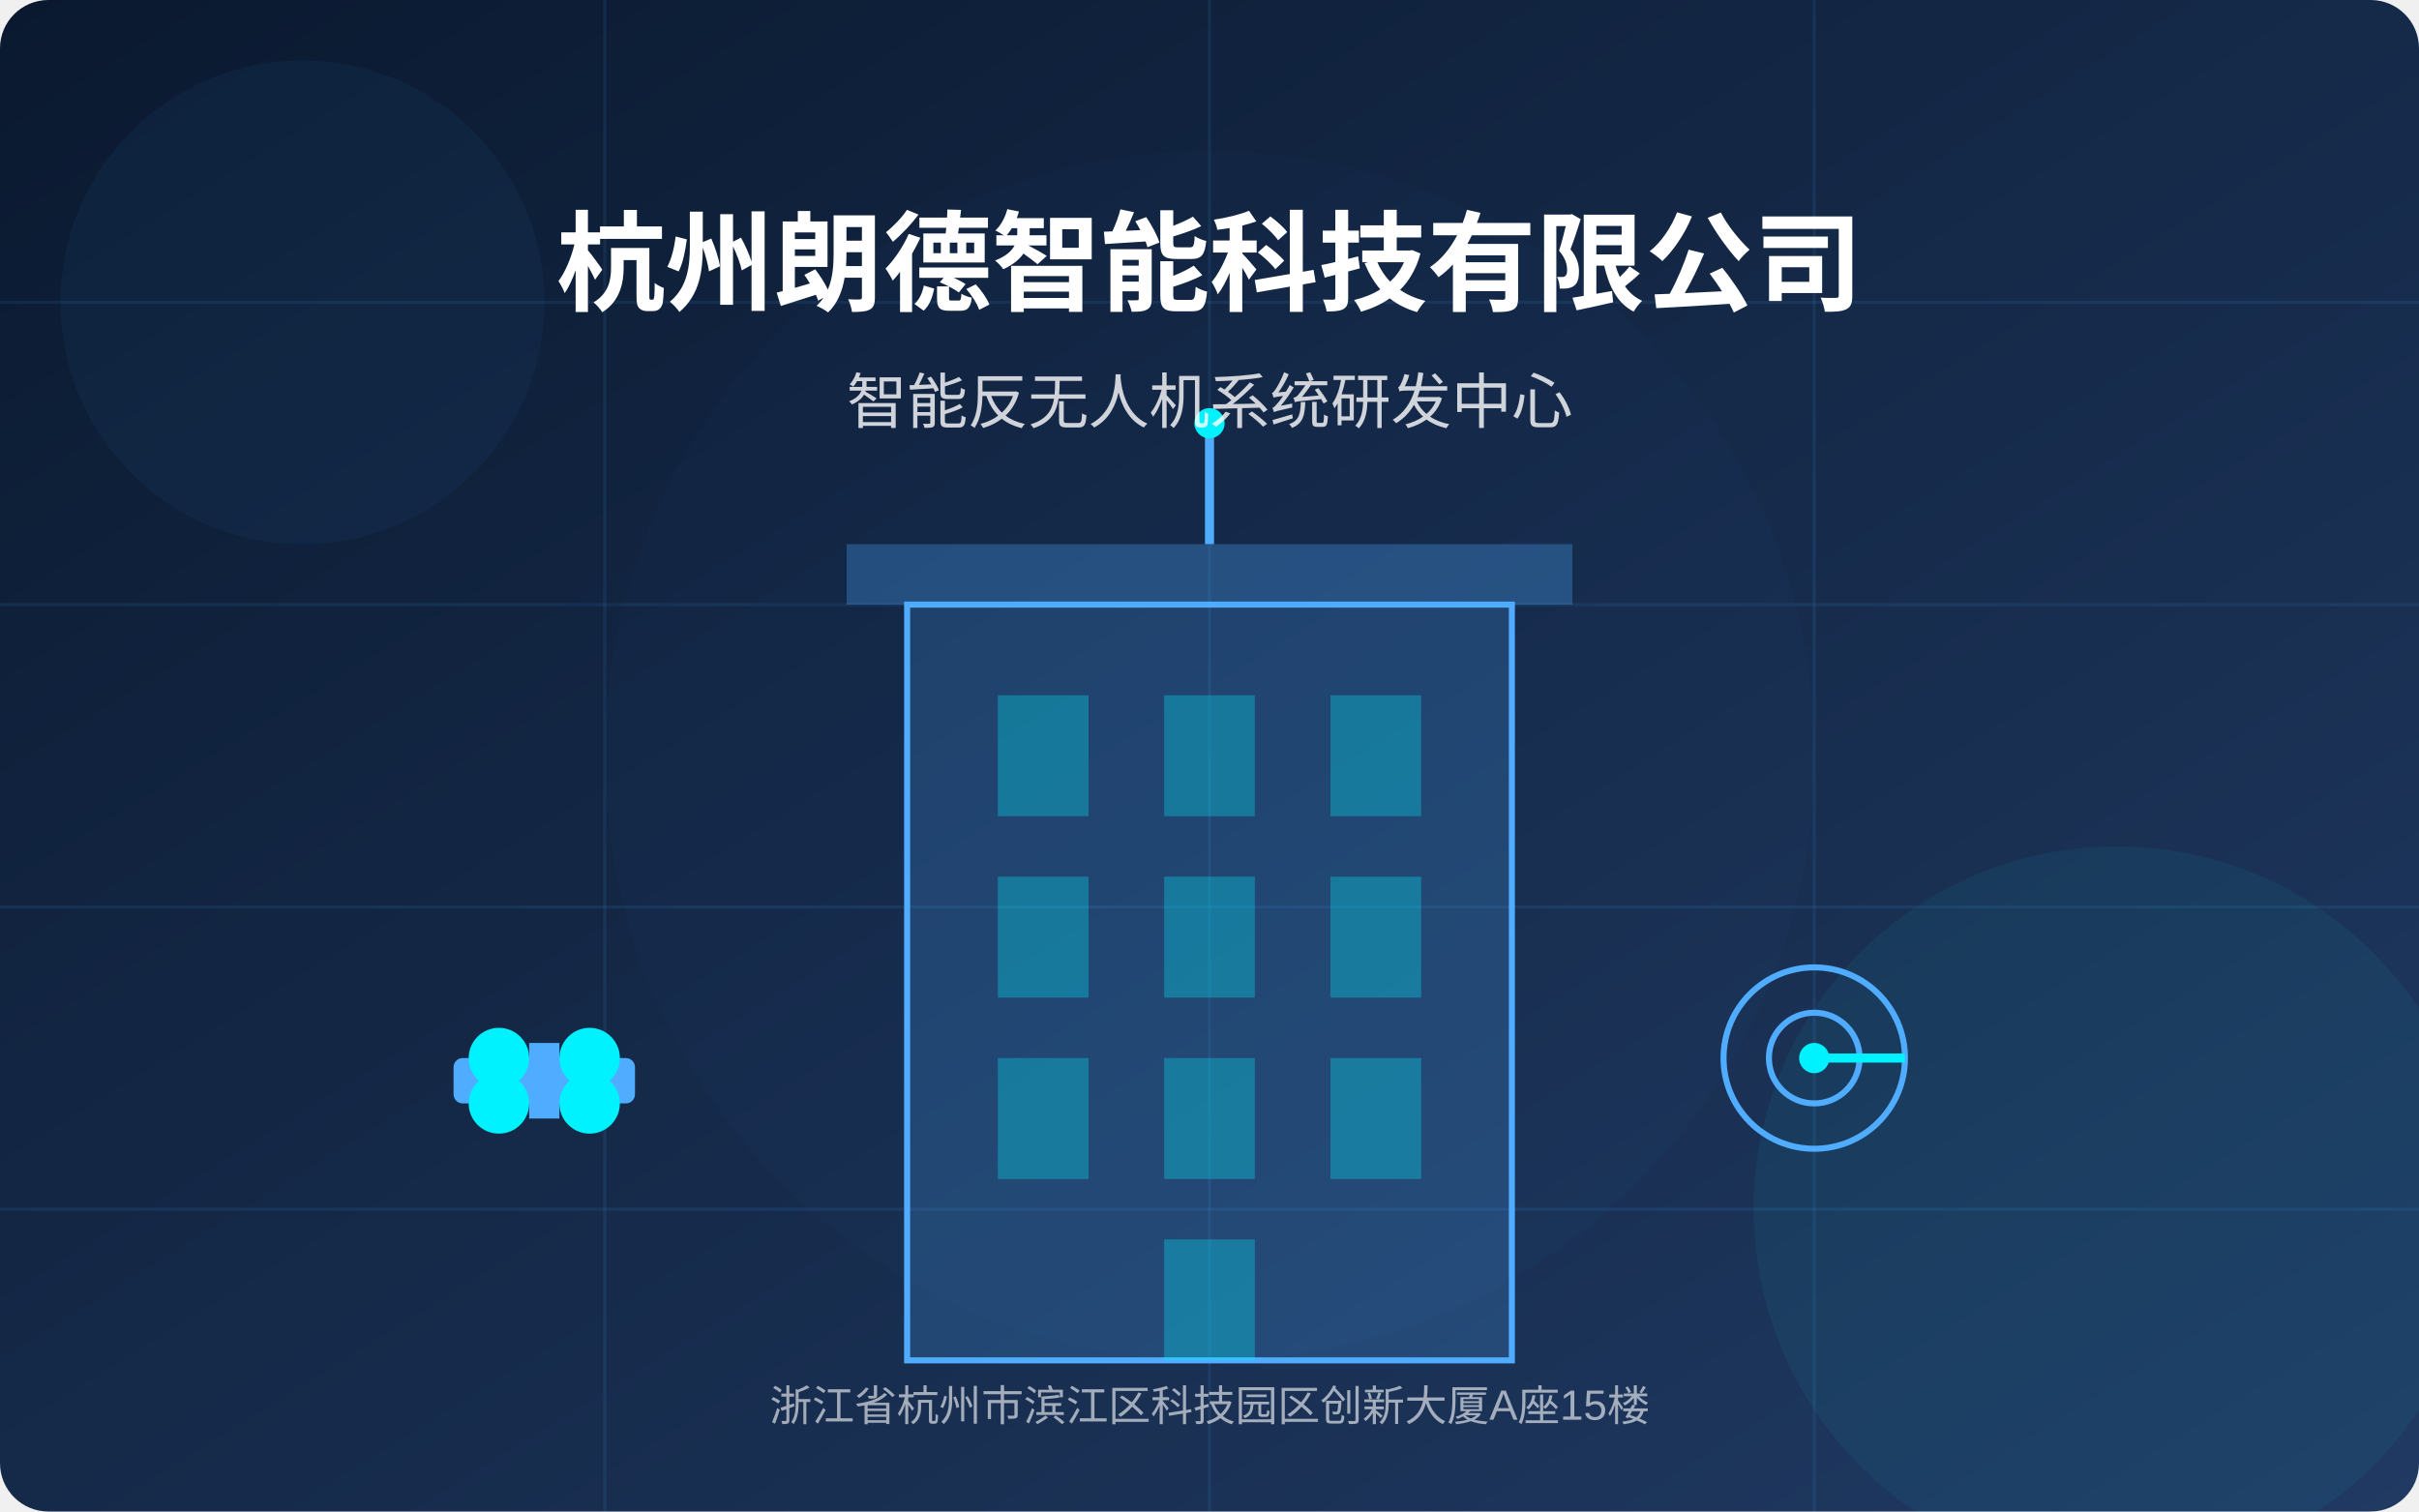
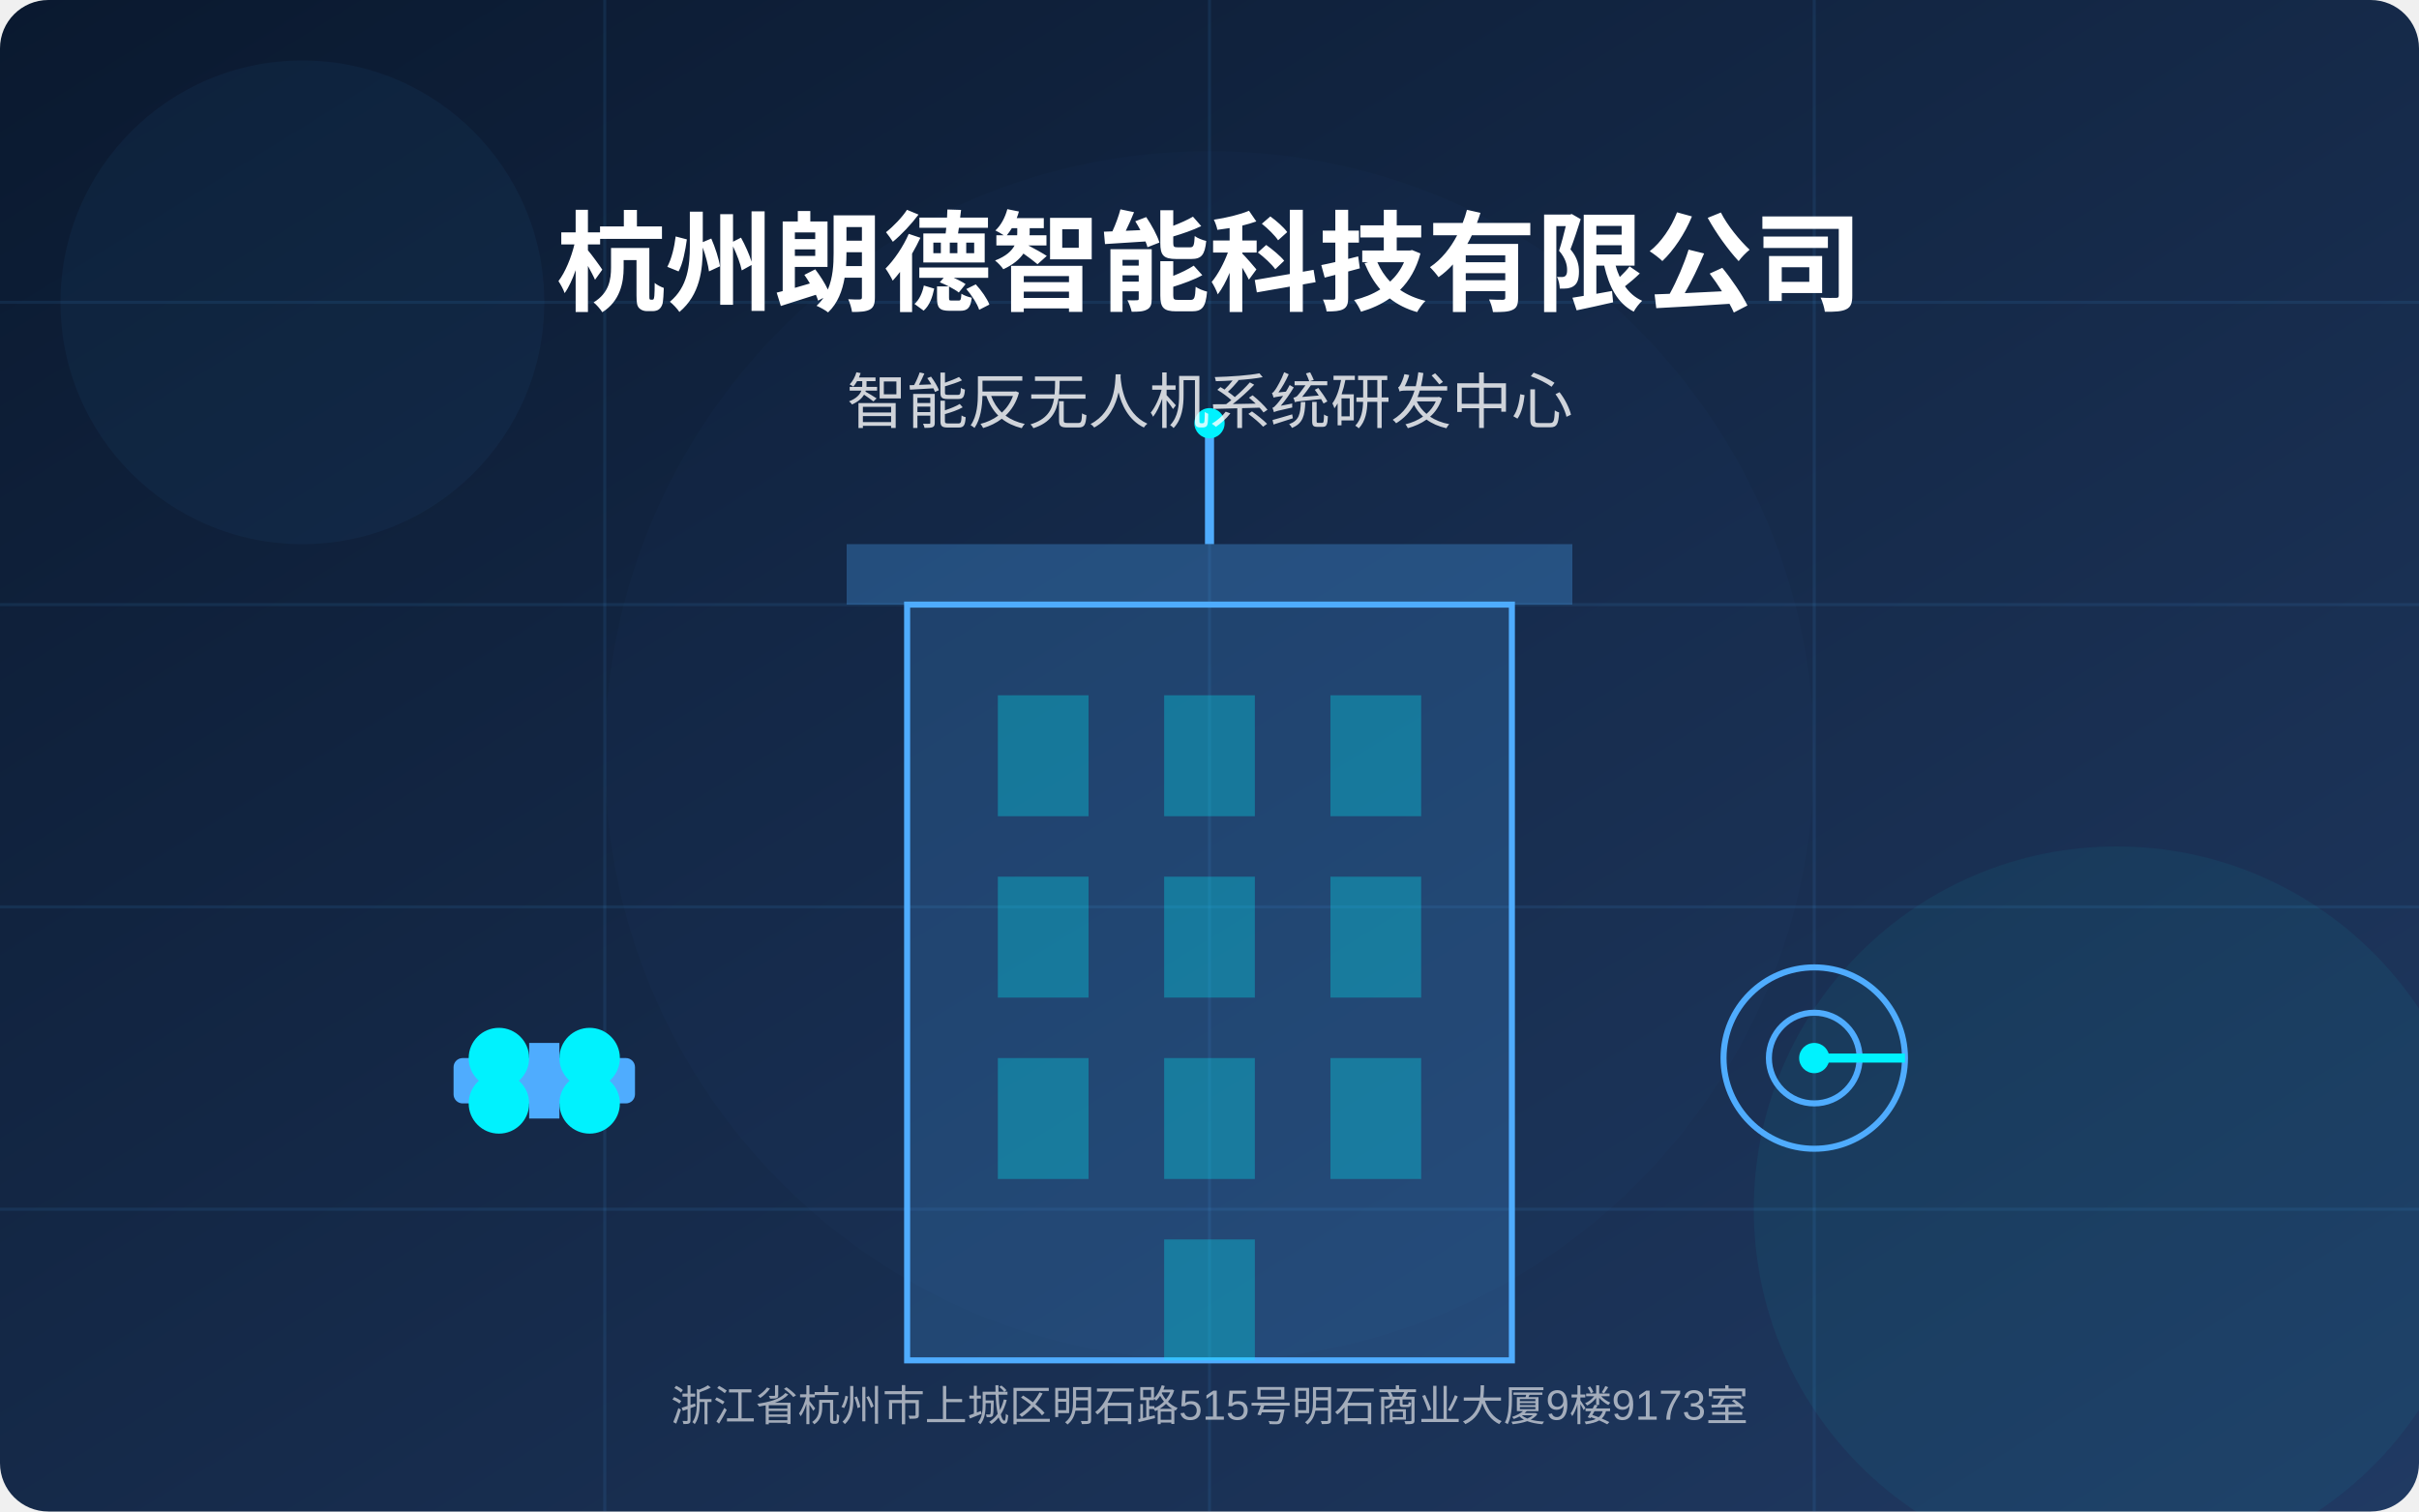
<svg xmlns="http://www.w3.org/2000/svg" width="800" height="500">
  <linearGradient id="bg-gradient" x1="0%" y1="0%" x2="100%" y2="100%">
    <stop offset="0%" stop-color="#0a192f" />
    <stop offset="100%" stop-color="#203a63" />
  </linearGradient>
  <rect width="800" height="500" fill="url(#bg-gradient)" rx="16" ry="16" />
  <circle cx="100" cy="100" r="80" fill="rgba(79, 172, 254, 0.05)" />
  <circle cx="700" cy="400" r="120" fill="rgba(0, 242, 254, 0.05)" />
  <circle cx="400" cy="250" r="200" fill="rgba(79, 172, 254, 0.02)" />
  <g stroke="rgba(79, 172, 254, 0.1)" stroke-width="1">
    <line x1="0" y1="100" x2="800" y2="100" />
    <line x1="0" y1="200" x2="800" y2="200" />
    <line x1="0" y1="300" x2="800" y2="300" />
    <line x1="0" y1="400" x2="800" y2="400" />
    <line x1="200" y1="0" x2="200" y2="500" />
    <line x1="400" y1="0" x2="400" y2="500" />
    <line x1="600" y1="0" x2="600" y2="500" />
  </g>
  <g transform="translate(300, 200)">
    <rect x="0" y="0" width="200" height="250" fill="rgba(79, 172, 254, 0.2)" stroke="#4facfe" stroke-width="2" />
    <g fill="rgba(0, 242, 254, 0.3)">
      <rect x="30" y="30" width="30" height="40" />
      <rect x="85" y="30" width="30" height="40" />
      <rect x="140" y="30" width="30" height="40" />
      <rect x="30" y="90" width="30" height="40" />
      <rect x="85" y="90" width="30" height="40" />
      <rect x="140" y="90" width="30" height="40" />
      <rect x="30" y="150" width="30" height="40" />
      <rect x="85" y="150" width="30" height="40" />
      <rect x="140" y="150" width="30" height="40" />
      <rect x="85" y="210" width="30" height="40" />
    </g>
    <rect x="-20" y="-20" width="240" height="20" fill="rgba(79, 172, 254, 0.3)" />
    <line x1="100" y1="-20" x2="100" y2="-60" stroke="#4facfe" stroke-width="3" />
    <circle cx="100" cy="-60" r="5" fill="#00f2fe" />
  </g>
  <g font-family="Arial, sans-serif" text-anchor="middle">
    <text x="400" y="100" font-size="36" fill="#ffffff" font-weight="bold">杭州朗德智能科技有限公司</text>
    <text x="400" y="140" font-size="20" fill="rgba(255, 255, 255, 0.8)">智能反无人机系统研发中心</text>
  </g>
  <g transform="translate(150, 350)">
    <rect x="0" y="0" width="60" height="15" fill="#4facfe" rx="3" ry="3" />
    <circle cx="15" cy="0" r="10" fill="#00f2fe" />
    <circle cx="45" cy="0" r="10" fill="#00f2fe" />
    <circle cx="15" cy="15" r="10" fill="#00f2fe" />
    <circle cx="45" cy="15" r="10" fill="#00f2fe" />
    <rect x="25" y="-5" width="10" height="25" fill="#4facfe" />
  </g>
  <g transform="translate(600, 350)">
    <circle cx="0" cy="0" r="30" fill="none" stroke="#4facfe" stroke-width="2" />
    <circle cx="0" cy="0" r="15" fill="none" stroke="#4facfe" stroke-width="2" />
    <line x1="0" y1="0" x2="30" y2="0" stroke="#00f2fe" stroke-width="3" />
    <circle cx="0" cy="0" r="5" fill="#00f2fe" />
  </g>
  <text x="400" y="470" font-size="14" fill="rgba(255, 255, 255, 0.6)" text-anchor="middle" font-family="Arial, sans-serif">
-     浙江省杭州市滨江区科技园区创新大厦A座15楼
+     浙江省杭州市上城区明石路515号明石商业大厦9楼9173室
  </text>
</svg>
